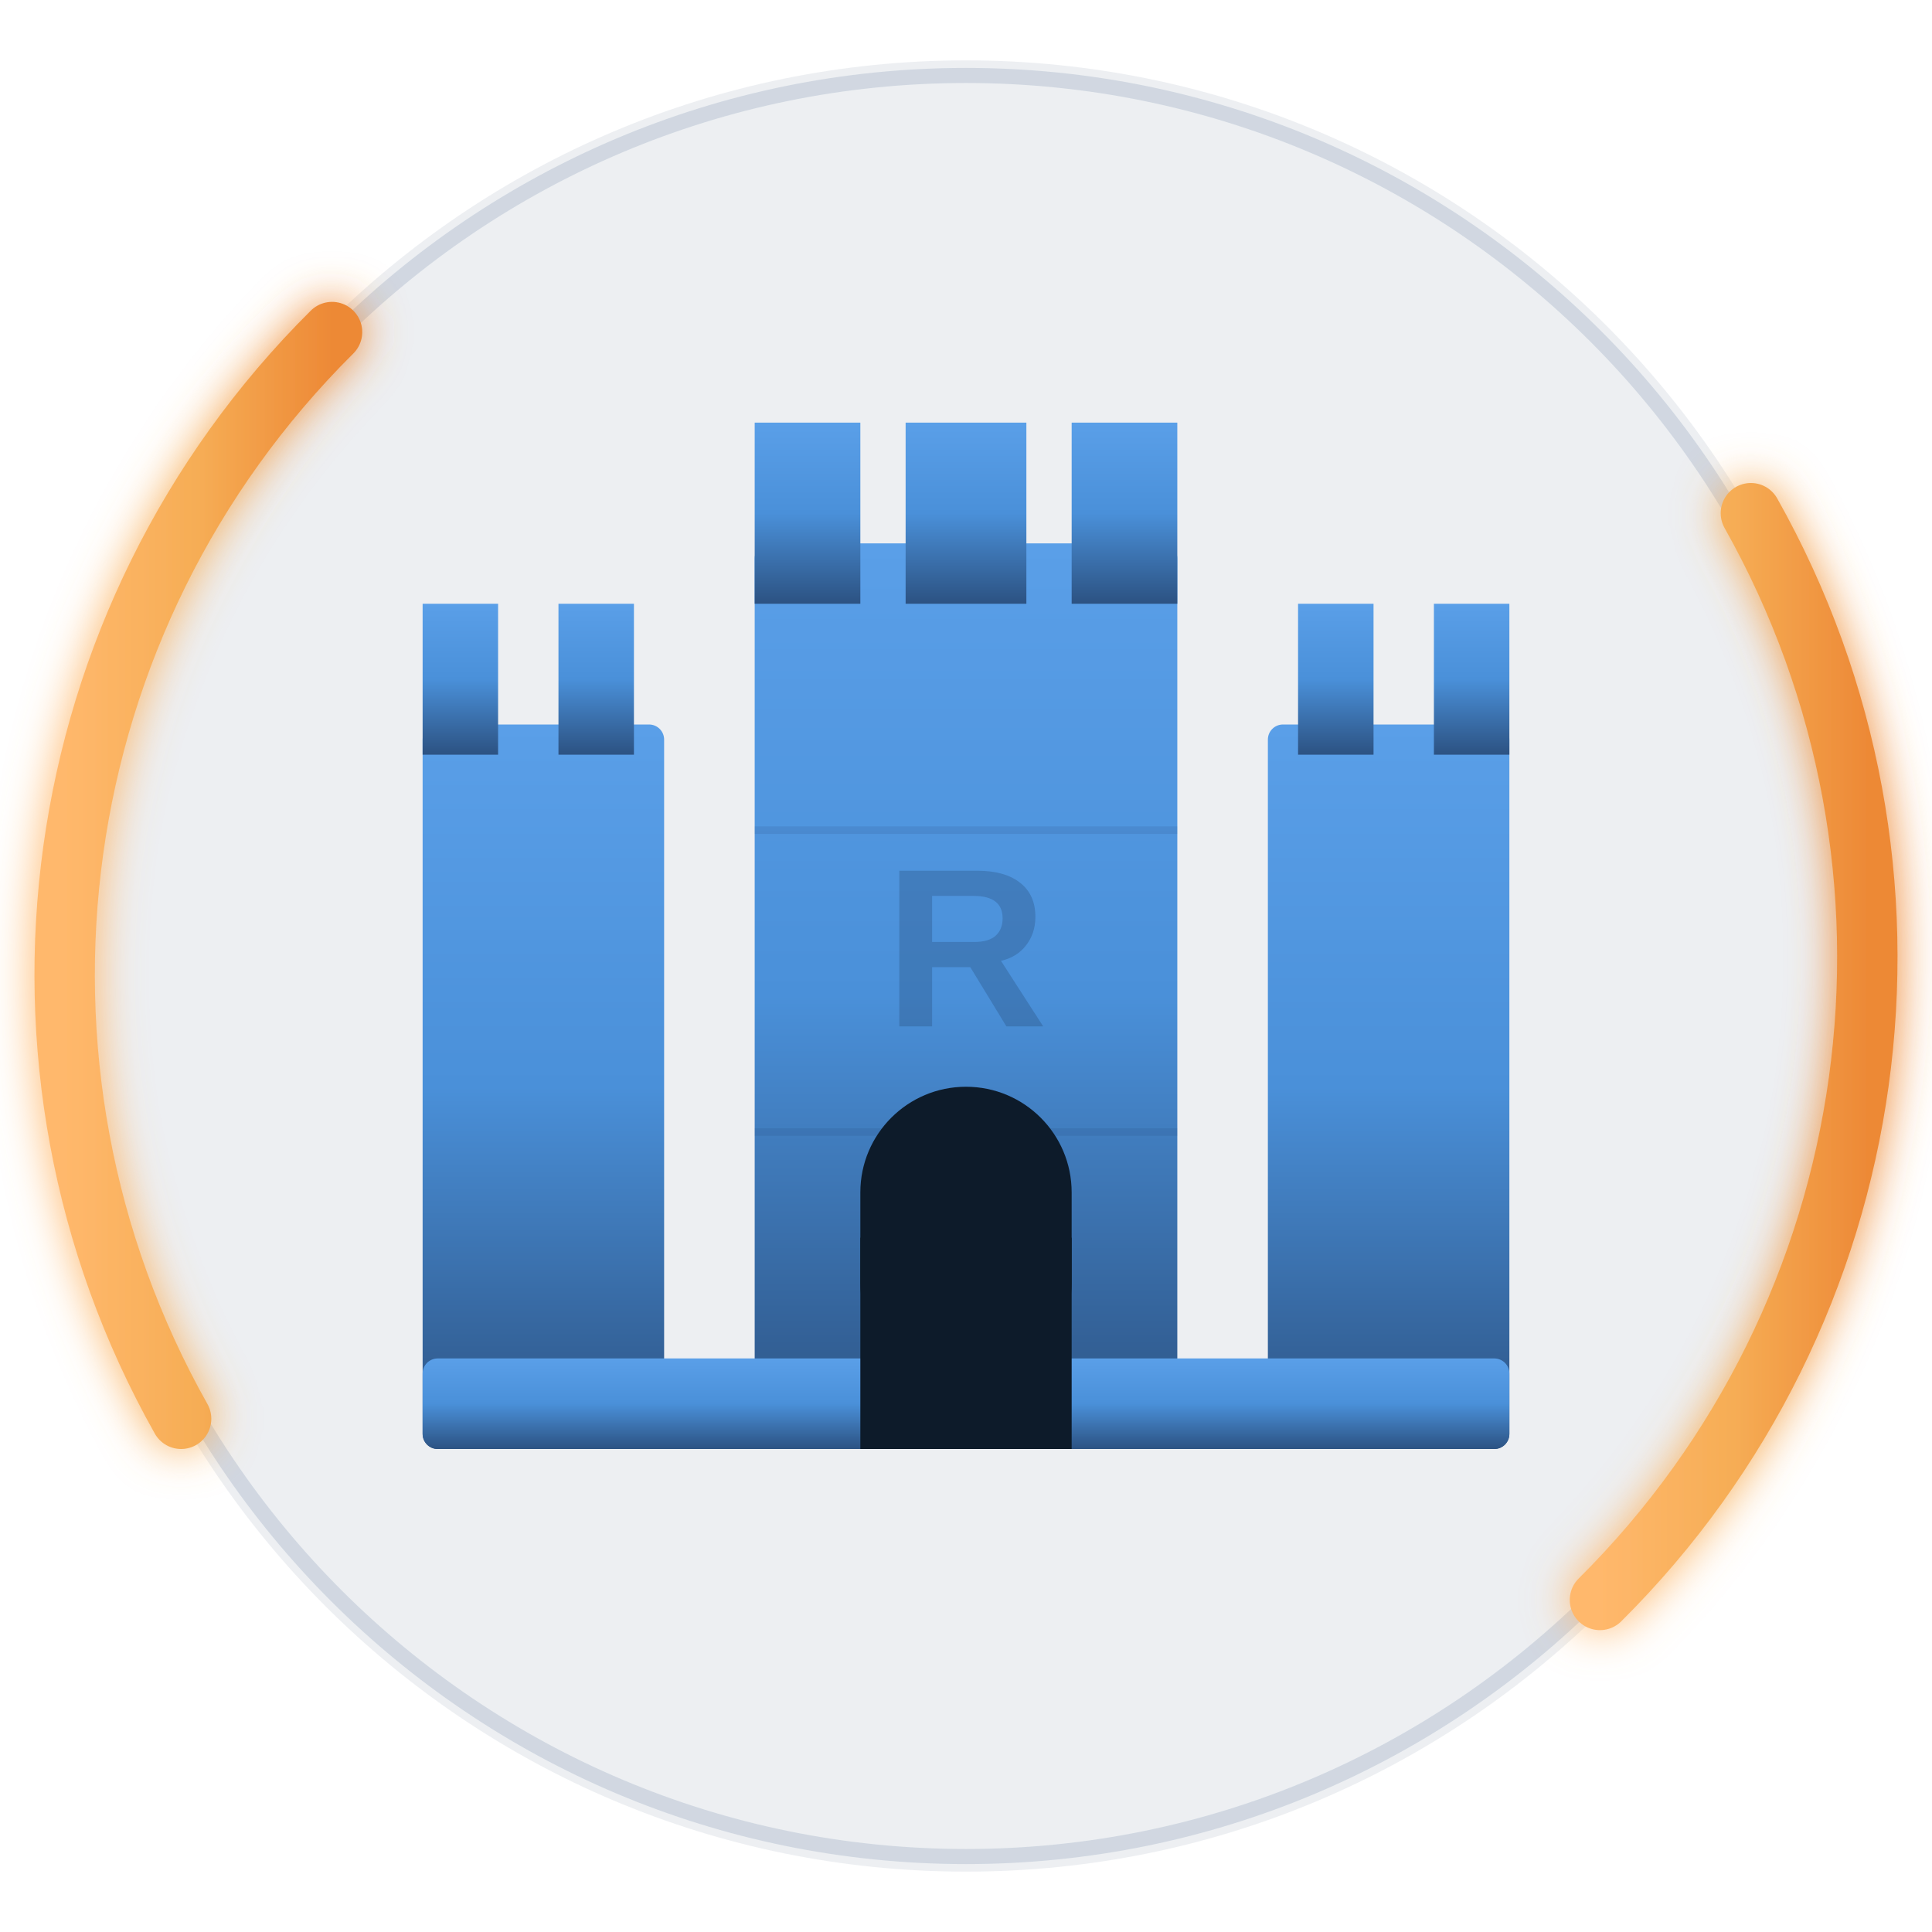
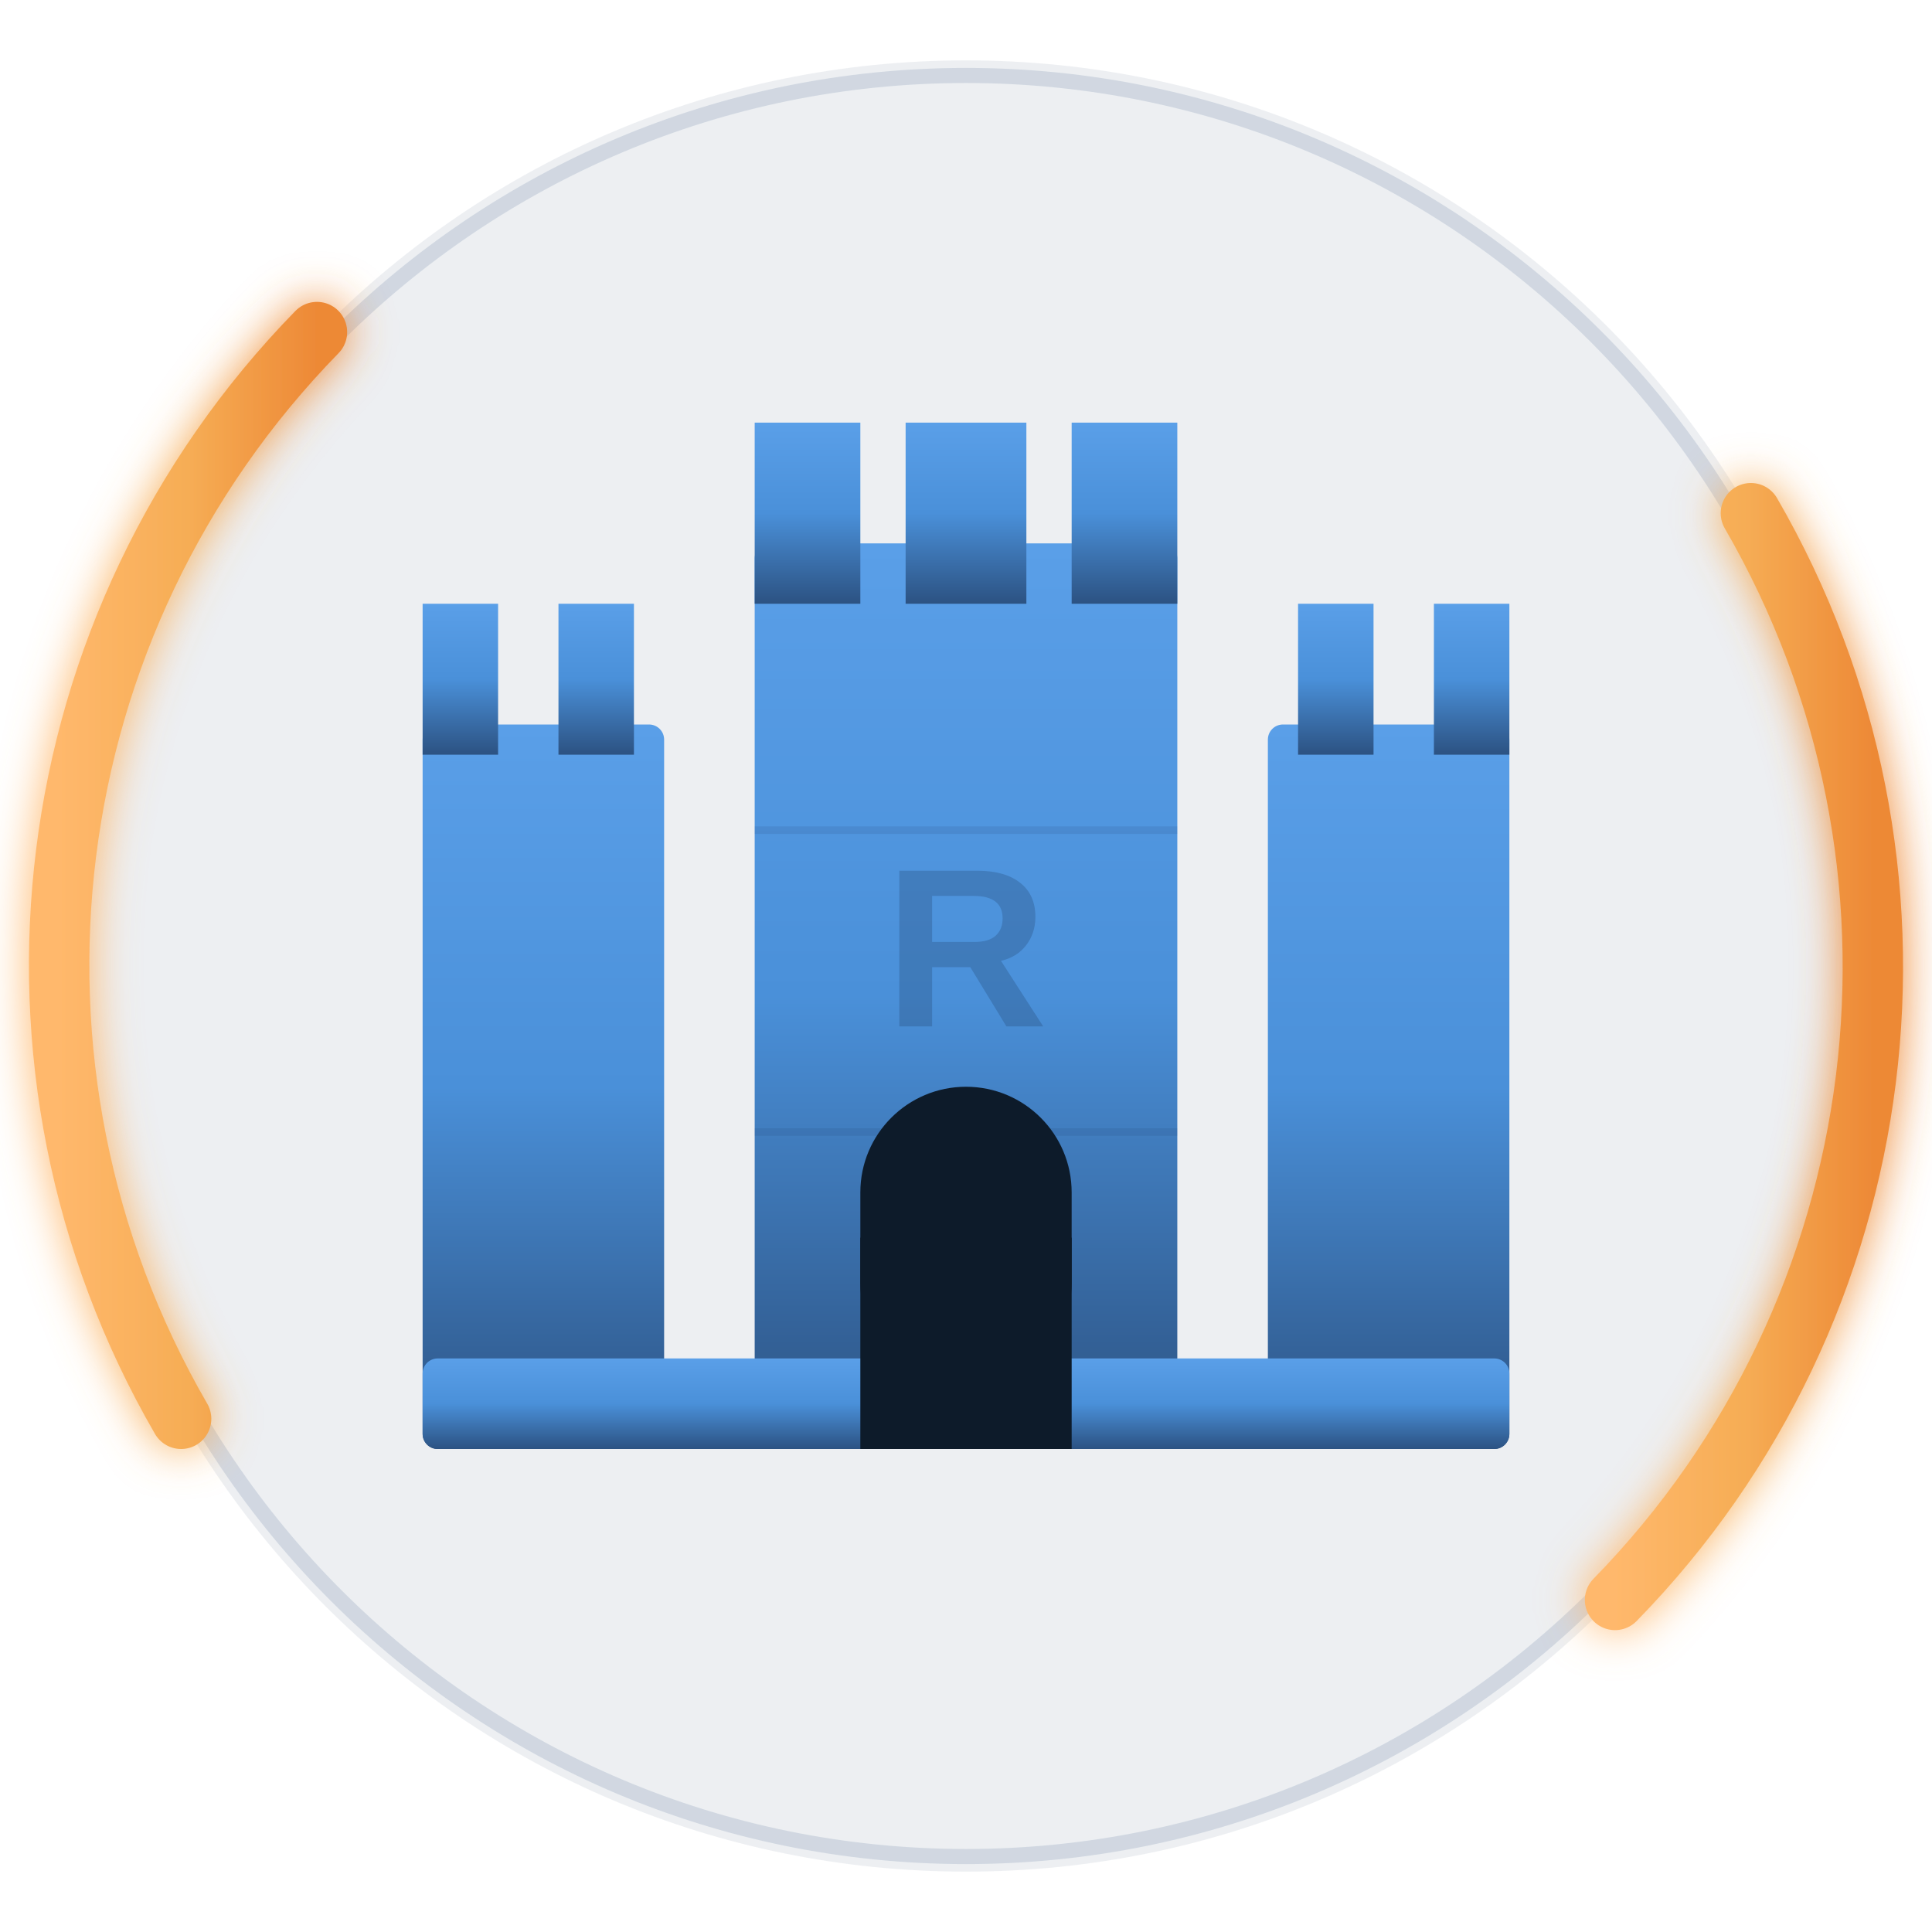
<svg xmlns="http://www.w3.org/2000/svg" viewBox="0 0 128 128" width="128" height="128">
  <defs>
    <linearGradient id="fortressGrad" x1="0%" y1="0%" x2="0%" y2="100%">
      <stop offset="0%" style="stop-color:#5A9FE8" />
      <stop offset="50%" style="stop-color:#4A90D9" />
      <stop offset="100%" style="stop-color:#2C5282" />
    </linearGradient>
    <linearGradient id="arrowGrad" x1="0%" y1="0%" x2="100%" y2="0%">
      <stop offset="0%" style="stop-color:#FFB86C" />
      <stop offset="50%" style="stop-color:#F6AD55" />
      <stop offset="100%" style="stop-color:#ED8936" />
    </linearGradient>
    <filter id="glow" x="-50%" y="-50%" width="200%" height="200%">
      <feGaussianBlur stdDeviation="1.5" result="coloredBlur" />
      <feMerge>
        <feMergeNode in="coloredBlur" />
        <feMergeNode in="SourceGraphic" />
      </feMerge>
    </filter>
  </defs>
  <circle cx="64" cy="64" r="60" fill="#1A365D" opacity="0.08" />
  <circle cx="64" cy="64" r="59" fill="none" stroke="#2C5282" stroke-width="1" opacity="0.15" />
  <g fill="url(#fortressGrad)">
    <rect x="28" y="48" width="16" height="48" rx="1" />
    <rect x="28" y="40" width="5" height="10" />
    <rect x="37" y="40" width="5" height="10" />
    <rect x="50" y="36" width="28" height="60" rx="1" />
    <rect x="50" y="28" width="7" height="12" />
    <rect x="60" y="28" width="8" height="12" />
    <rect x="71" y="28" width="7" height="12" />
    <rect x="84" y="48" width="16" height="48" rx="1" />
    <rect x="86" y="40" width="5" height="10" />
    <rect x="95" y="40" width="5" height="10" />
    <rect x="28" y="90" width="72" height="6" rx="1" />
  </g>
  <g stroke="#1A365D" stroke-width="0.5" opacity="0.12">
    <line x1="50" y1="55" x2="78" y2="55" />
    <line x1="50" y1="75" x2="78" y2="75" />
  </g>
  <rect x="57" y="72" width="14" height="20" rx="7" ry="7" fill="#0D1B2A" />
  <rect x="57" y="82" width="14" height="14" fill="#0D1B2A" />
  <g fill="none" stroke="url(#arrowGrad)" stroke-width="4" stroke-linecap="round" filter="url(#glow)">
-     <path d="M 12 94 A 60 60 0 0 1 22 22" />
-     <path d="M 116 34 A 60 60 0 0 1 106 106" />
+     <path d="M 12 94 A 60 60 0 0 1 21 22" />
+     <path d="M 116 34 A 60 60 0 0 1 107 106" />
  </g>
  <text x="64" y="68" font-family="'Segoe UI', Arial, sans-serif" font-size="15" font-weight="bold" fill="#1A365D" text-anchor="middle" opacity="0.25">R</text>
</svg>
